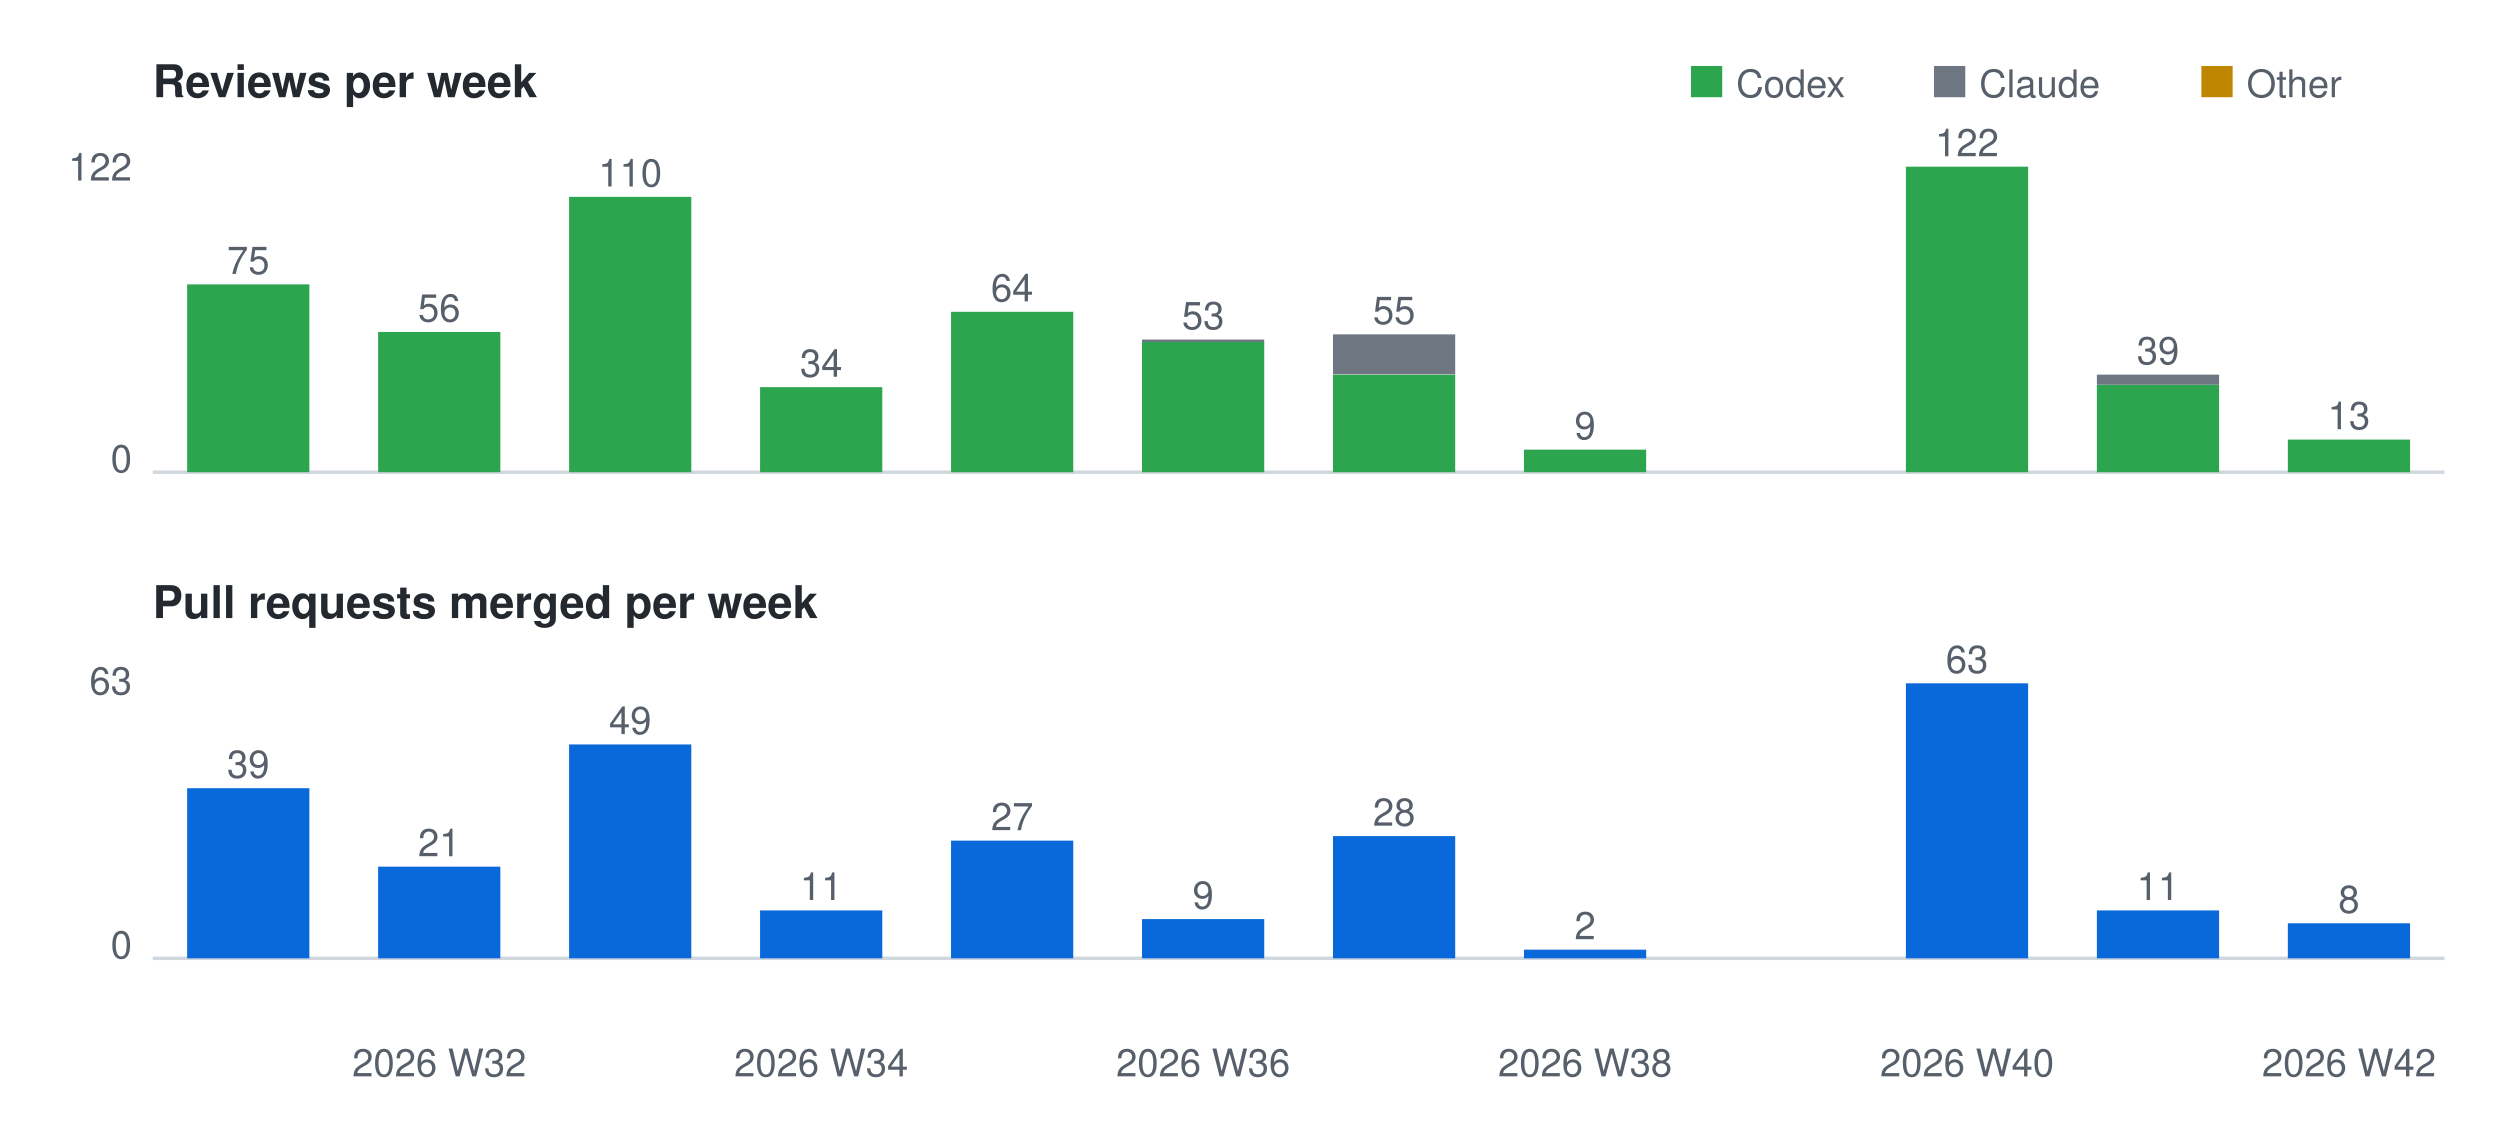
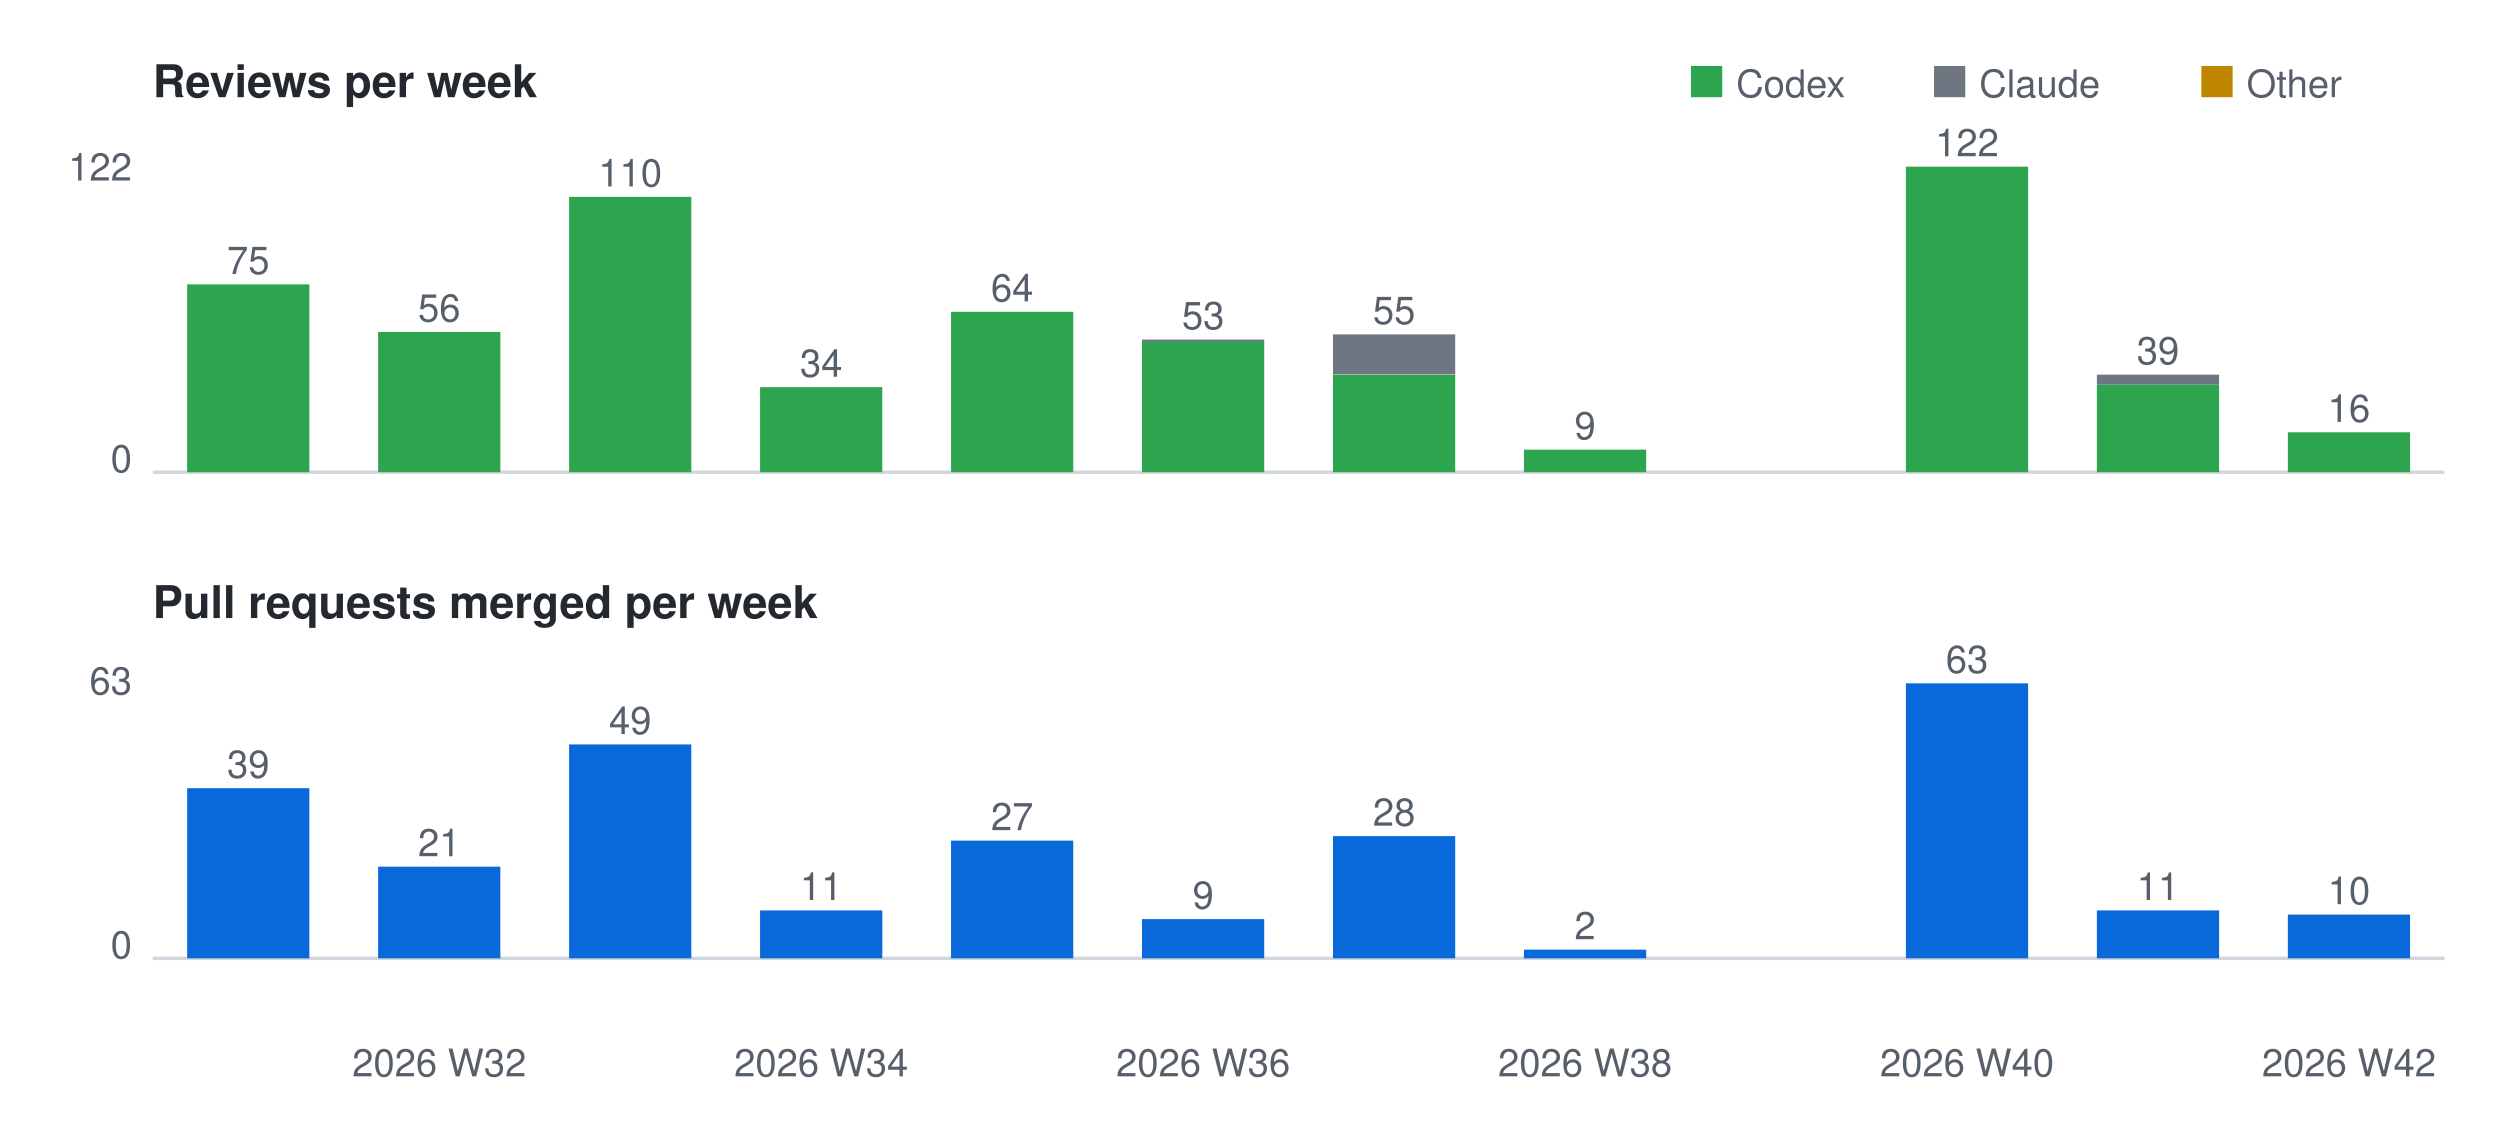
<svg xmlns="http://www.w3.org/2000/svg" width="720" height="330" viewBox="0 0 720 330" role="img" aria-label="Weekly reviews and merged pull requests">
  <style>text{font:11px -apple-system,Segoe UI,Helvetica,Arial,sans-serif;fill:#57606a}.t{font-size:13px;font-weight:600;fill:#24292f}.g{stroke:#d0d7de}.c{fill:#2da44e}.l{fill:#6e7781}.o{fill:#bf8700}.m{fill:#0969da}@media (prefers-color-scheme:dark){text{fill:#8b949e}.t{fill:#e6edf3}.g{stroke:#30363d}.c{fill:#3fb950}.l{fill:#8b949e}.o{fill:#d29922}.m{fill:#58a6ff}}</style>
  <text class="t" x="44" y="28">Reviews per week</text>
  <line class="g" x1="44" y1="136" x2="704" y2="136" />
  <text x="38" y="52" text-anchor="end">122</text>
  <text x="38" y="136" text-anchor="end">0</text>
  <rect class="c" x="53.9" y="81.9" width="35.2" height="54.1" />
  <text x="71.5" y="78.9" text-anchor="middle">75</text>
  <rect class="c" x="108.9" y="95.6" width="35.2" height="40.4" />
  <text x="126.5" y="92.6" text-anchor="middle">56</text>
  <rect class="c" x="163.9" y="56.7" width="35.2" height="79.3" />
  <text x="181.5" y="53.7" text-anchor="middle">110</text>
  <rect class="c" x="218.9" y="111.5" width="35.2" height="24.5" />
  <text x="236.5" y="108.5" text-anchor="middle">34</text>
  <rect class="c" x="273.9" y="89.8" width="35.2" height="46.2" />
  <text x="291.5" y="86.8" text-anchor="middle">64</text>
  <rect class="c" x="328.9" y="98.5" width="35.2" height="37.5" />
  <rect class="l" x="328.9" y="97.8" width="35.2" height="0.7" />
  <text x="346.5" y="94.8" text-anchor="middle">53</text>
  <rect class="c" x="383.9" y="107.9" width="35.2" height="28.1" />
  <rect class="l" x="383.9" y="96.3" width="35.2" height="11.5" />
  <text x="401.5" y="93.3" text-anchor="middle">55</text>
  <rect class="c" x="438.9" y="129.5" width="35.2" height="6.5" />
  <text x="456.5" y="126.5" text-anchor="middle">9</text>
  <rect class="c" x="548.9" y="48.0" width="35.2" height="88.0" />
  <text x="566.5" y="45.0" text-anchor="middle">122</text>
  <rect class="c" x="603.9" y="110.8" width="35.2" height="25.2" />
  <rect class="l" x="603.9" y="107.9" width="35.2" height="2.9" />
  <text x="621.5" y="104.9" text-anchor="middle">39</text>
-   <rect class="c" x="658.9" y="126.6" width="35.2" height="9.4" />
-   <text x="676.5" y="123.6" text-anchor="middle">13</text>
+   <rect class="c" x="658.9" y="124.5" width="35.2" height="11.5" />
+   <text x="676.5" y="121.5" text-anchor="middle">16</text>
  <rect class="o" x="634" y="19" width="9" height="9" />
  <text x="647" y="28">Other</text>
  <rect class="l" x="557" y="19" width="9" height="9" />
  <text x="570" y="28">Claude</text>
  <rect class="c" x="487" y="19" width="9" height="9" />
  <text x="500" y="28">Codex</text>
  <text class="t" x="44" y="178">Pull requests merged per week</text>
  <line class="g" x1="44" y1="276" x2="704" y2="276" />
  <text x="38" y="200" text-anchor="end">63</text>
  <text x="38" y="276" text-anchor="end">0</text>
  <rect class="m" x="53.9" y="227.0" width="35.2" height="49.0" />
  <text x="71.5" y="224.0" text-anchor="middle">39</text>
  <rect class="m" x="108.9" y="249.6" width="35.2" height="26.4" />
  <text x="126.5" y="246.6" text-anchor="middle">21</text>
  <rect class="m" x="163.9" y="214.4" width="35.2" height="61.6" />
  <text x="181.5" y="211.4" text-anchor="middle">49</text>
  <rect class="m" x="218.9" y="262.2" width="35.2" height="13.8" />
  <text x="236.5" y="259.2" text-anchor="middle">11</text>
  <rect class="m" x="273.9" y="242.1" width="35.2" height="33.9" />
  <text x="291.5" y="239.1" text-anchor="middle">27</text>
  <rect class="m" x="328.9" y="264.7" width="35.2" height="11.3" />
  <text x="346.5" y="261.7" text-anchor="middle">9</text>
  <rect class="m" x="383.9" y="240.8" width="35.2" height="35.2" />
  <text x="401.5" y="237.8" text-anchor="middle">28</text>
  <rect class="m" x="438.9" y="273.5" width="35.2" height="2.5" />
  <text x="456.5" y="270.5" text-anchor="middle">2</text>
  <rect class="m" x="548.9" y="196.8" width="35.2" height="79.2" />
  <text x="566.5" y="193.8" text-anchor="middle">63</text>
  <rect class="m" x="603.9" y="262.2" width="35.2" height="13.8" />
  <text x="621.5" y="259.2" text-anchor="middle">11</text>
-   <rect class="m" x="658.9" y="265.9" width="35.2" height="10.1" />
-   <text x="676.5" y="262.9" text-anchor="middle">8</text>
+   <rect class="m" x="658.9" y="263.4" width="35.2" height="12.6" />
+   <text x="676.5" y="260.4" text-anchor="middle">10</text>
  <text x="126.5" y="310" text-anchor="middle">2026 W32</text>
  <text x="236.5" y="310" text-anchor="middle">2026 W34</text>
  <text x="346.5" y="310" text-anchor="middle">2026 W36</text>
  <text x="456.5" y="310" text-anchor="middle">2026 W38</text>
  <text x="566.5" y="310" text-anchor="middle">2026 W40</text>
  <text x="676.5" y="310" text-anchor="middle">2026 W42</text>
</svg>
